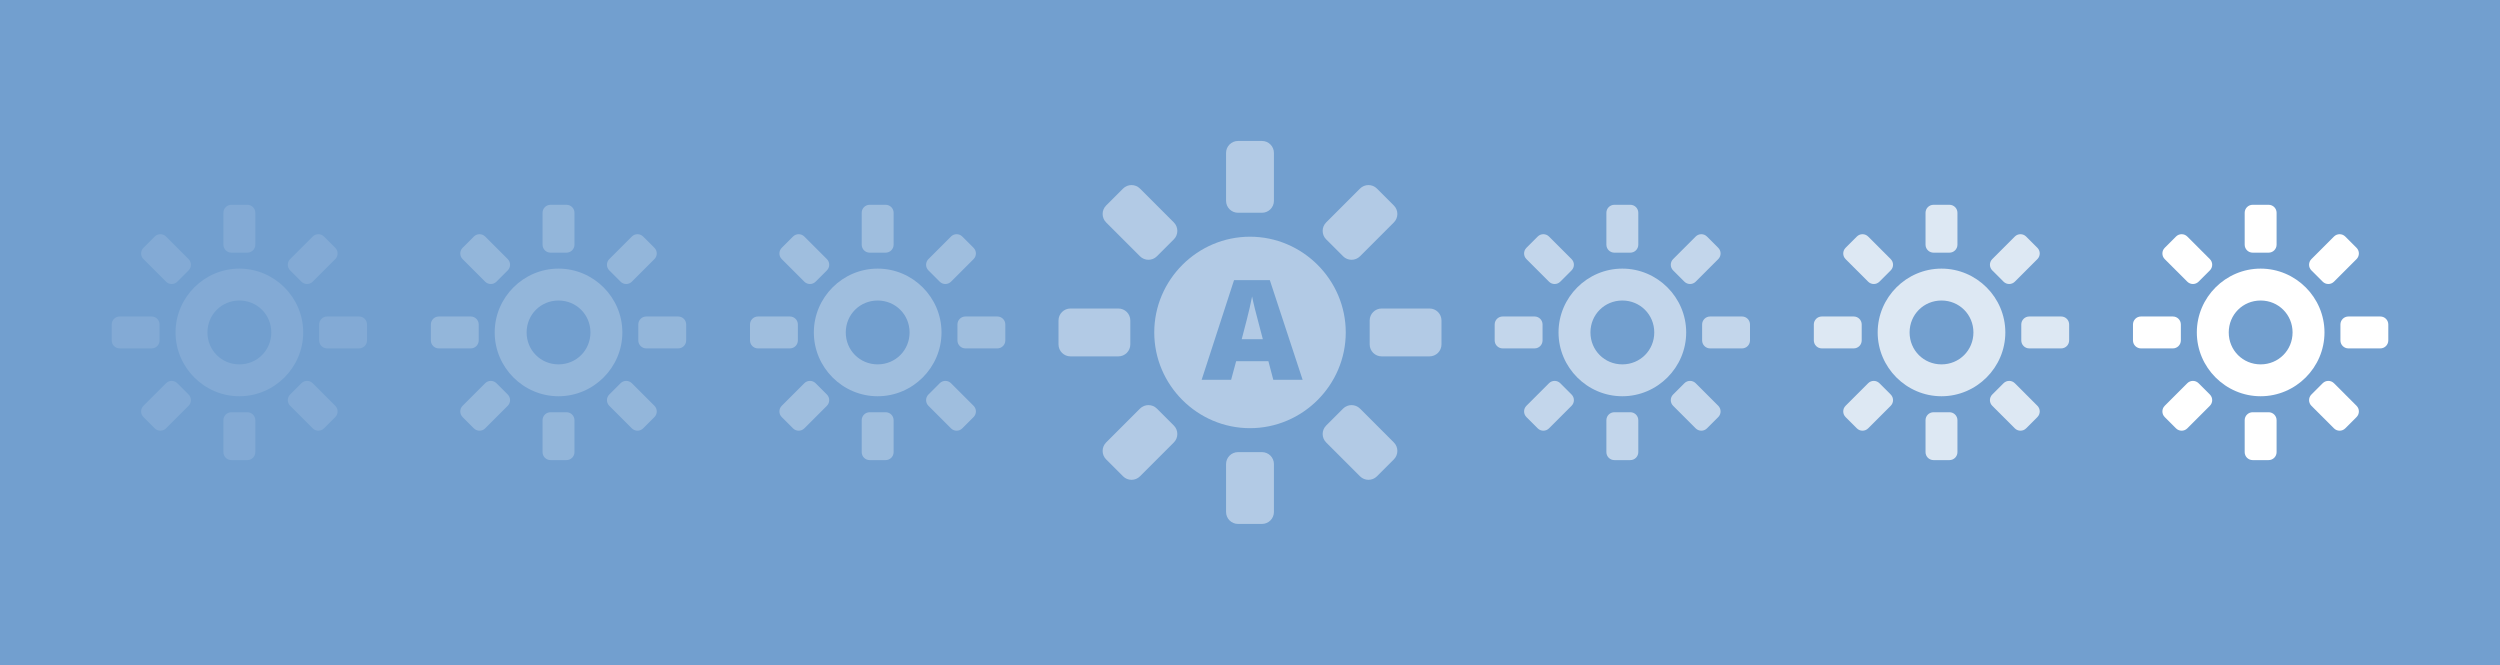
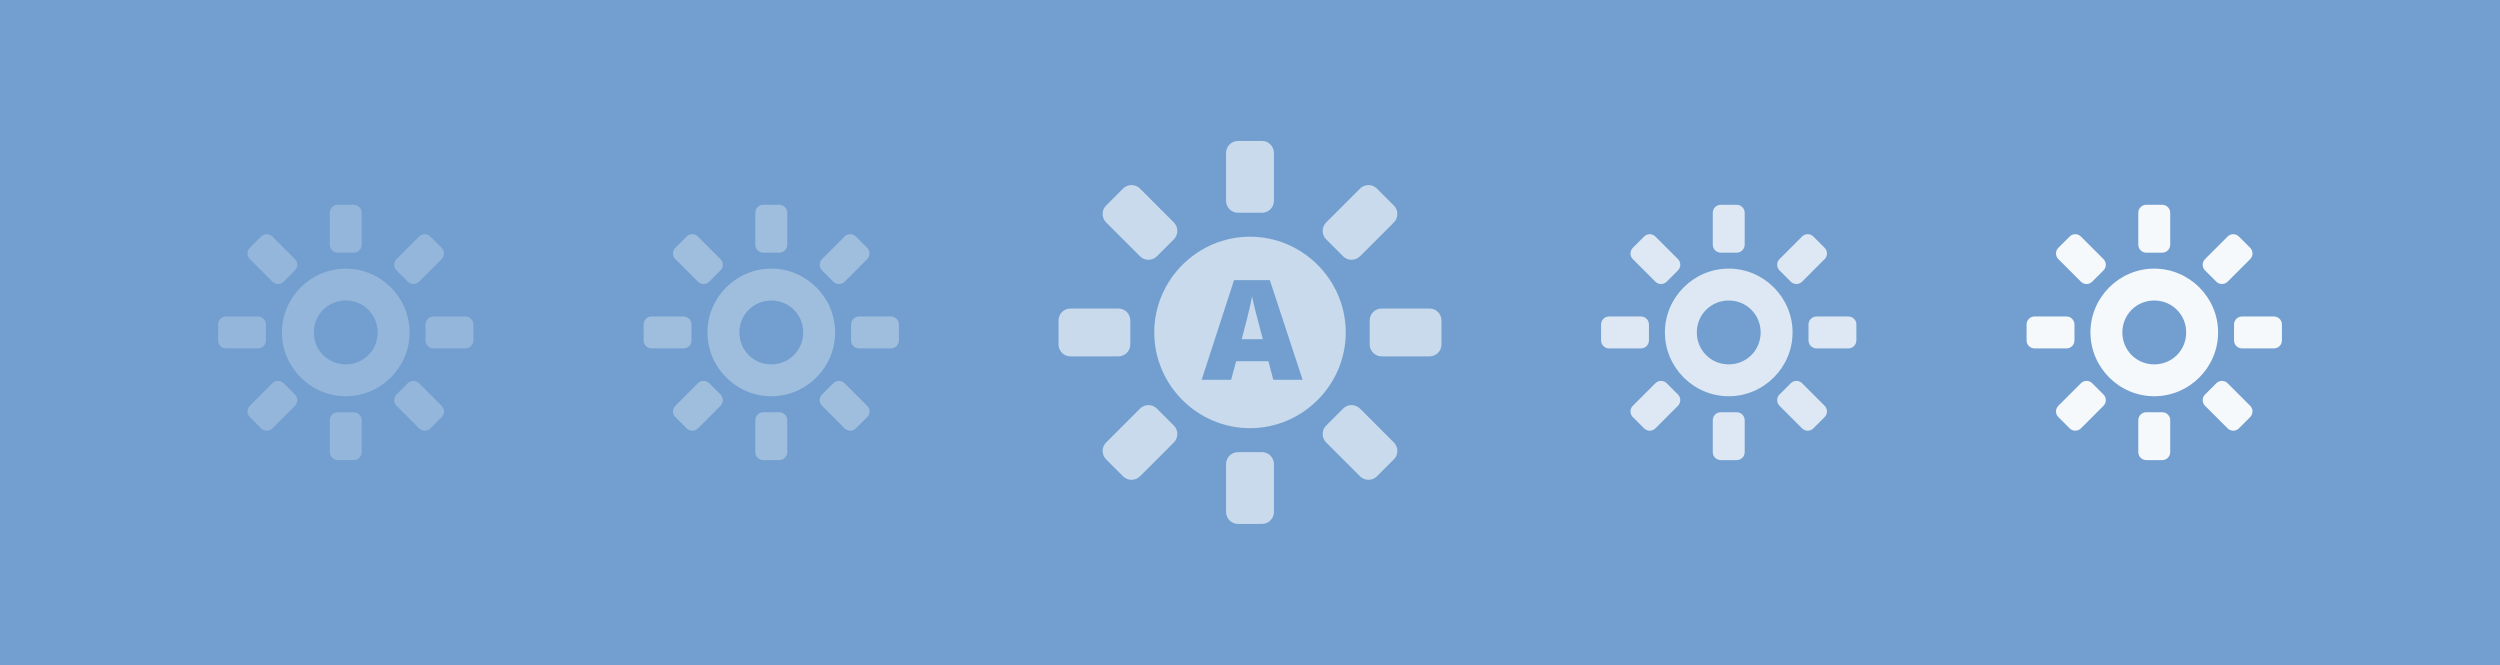
<svg xmlns="http://www.w3.org/2000/svg" xmlns:xlink="http://www.w3.org/1999/xlink" id="svg34370" version="1.1" width="940" height="250" viewBox="0 0 940 250">
  <defs id="defs34374">
    <linearGradient id="linearGradient5716">
      <stop style="stop-color:#000000;stop-opacity:1;" offset="0" id="stop5718" />
      <stop style="stop-color:#484848;stop-opacity:1;" offset="1" id="stop5720" />
    </linearGradient>
    <linearGradient id="linearGradient8231-1-4-4-1">
      <stop id="stop8233-28-5-27-1" offset="0" style="stop-color:#ffffff;stop-opacity:0" />
      <stop style="stop-color:#ffffff;stop-opacity:0.154" offset="0.319" id="stop8235-7-3-94-3" />
      <stop id="stop8237-7-8-20-2" offset="0.543" style="stop-color:#ffffff;stop-opacity:0.337" />
      <stop id="stop8239-2-9-1-9" offset="1" style="stop-color:#ffffff;stop-opacity:1" />
    </linearGradient>
    <linearGradient id="linearGradient5767-6">
      <stop id="stop5769-0" offset="0" style="stop-color:#bebebe;stop-opacity:0" />
      <stop style="stop-color:#ffffff;stop-opacity:0" offset="0.319" id="stop5771-1" />
      <stop id="stop5773-7" offset="0.751" style="stop-color:#ffffff;stop-opacity:0.429" />
      <stop id="stop5775-8" offset="1" style="stop-color:#ffffff;stop-opacity:1" />
    </linearGradient>
    <linearGradient id="linearGradient5724-8">
      <stop id="stop5726-2" offset="0" style="stop-color:#000000;stop-opacity:1;" />
      <stop style="stop-color:#000000;stop-opacity:1;" offset="0.333" id="stop5728-0" />
      <stop id="stop5730-6" offset="1" style="stop-color:#313131;stop-opacity:1;" />
    </linearGradient>
    <filter style="color-interpolation-filters:sRGB" id="filter40039" width="1" x="-0.1" height="1">
      <feGaussianBlur stdDeviation="12.6 0.01" result="blur" id="feGaussianBlur40041" />
    </filter>
    <filter style="color-interpolation-filters:sRGB" id="filter40046">
      <feGaussianBlur stdDeviation="7.5 0.01" result="blur" id="feGaussianBlur40048" />
    </filter>
    <filter style="color-interpolation-filters:sRGB" id="filter45430">
      <feGaussianBlur stdDeviation="8.21 0.01" result="blur" id="feGaussianBlur45432" />
    </filter>
    <filter style="color-interpolation-filters:sRGB" id="filter45479">
      <feGaussianBlur stdDeviation="15.09 0.01" result="blur" id="feGaussianBlur45481" />
    </filter>
    <filter style="color-interpolation-filters:sRGB" id="filter45508">
      <feGaussianBlur stdDeviation="33.6 0.01" result="blur" id="feGaussianBlur45510" />
    </filter>
    <filter style="color-interpolation-filters:sRGB" id="filter45517">
      <feGaussianBlur stdDeviation="3.71 0.01" result="blur" id="feGaussianBlur45519" />
    </filter>
    <filter style="color-interpolation-filters:sRGB" id="filter45526">
      <feGaussianBlur stdDeviation="5.83 0.01" result="blur" id="feGaussianBlur45528" />
    </filter>
    <filter style="color-interpolation-filters:sRGB" id="filter45539">
      <feGaussianBlur stdDeviation="5.83 0.01" result="blur" id="feGaussianBlur45541" />
    </filter>
    <radialGradient xlink:href="#linearGradient8231-1-4-4-1" id="radialGradient35326" gradientUnits="userSpaceOnUse" gradientTransform="matrix(2.229454,-1.286539,1.208744,2.09399,-228.903,-208.0873)" cx="-0.068" cy="188.519" fx="-0.068" fy="188.519" r="27.33" />
    <radialGradient xlink:href="#linearGradient5767-6" id="radialGradient35230" gradientUnits="userSpaceOnUse" gradientTransform="matrix(1.125201,-0.6047055,0.5681383,1.056858,-107.6713,-11.94811)" cx="0.054" cy="189.152" fx="0.054" fy="189.152" r="27.33" />
    <radialGradient xlink:href="#linearGradient8231-1-4-4-1" id="radialGradient47637" gradientUnits="userSpaceOnUse" gradientTransform="matrix(2.229454,-1.286539,1.208744,2.09399,-228.903,-208.0873)" cx="-0.068" cy="188.519" fx="-0.068" fy="188.519" r="27.33" />
    <radialGradient xlink:href="#linearGradient5767-6" id="radialGradient47649" gradientUnits="userSpaceOnUse" gradientTransform="matrix(1.125201,-0.6047055,0.5681383,1.056858,-107.6713,-11.94811)" cx="0.054" cy="189.152" fx="0.054" fy="189.152" r="27.33" />
    <radialGradient xlink:href="#linearGradient8231-1-4-4-1" id="radialGradient47661" gradientUnits="userSpaceOnUse" gradientTransform="matrix(2.229454,-1.286539,1.208744,2.09399,-228.903,-208.0873)" cx="-0.068" cy="188.519" fx="-0.068" fy="188.519" r="27.33" />
    <radialGradient xlink:href="#linearGradient5767-6" id="radialGradient47673" gradientUnits="userSpaceOnUse" gradientTransform="matrix(1.125201,-0.6047055,0.5681383,1.056858,-107.6713,-11.94811)" cx="0.054" cy="189.152" fx="0.054" fy="189.152" r="27.33" />
    <radialGradient xlink:href="#linearGradient8231-1-4-4-1" id="radialGradient47685" gradientUnits="userSpaceOnUse" gradientTransform="matrix(2.229454,-1.286539,1.208744,2.09399,-228.903,-208.0873)" cx="-0.068" cy="188.519" fx="-0.068" fy="188.519" r="27.33" />
    <radialGradient xlink:href="#linearGradient5767-6" id="radialGradient47697" gradientUnits="userSpaceOnUse" gradientTransform="matrix(1.125201,-0.6047055,0.5681383,1.056858,-107.6713,-11.94811)" cx="0.054" cy="189.152" fx="0.054" fy="189.152" r="27.33" />
    <radialGradient xlink:href="#linearGradient8231-1-4-4-1" id="radialGradient47709" gradientUnits="userSpaceOnUse" gradientTransform="matrix(2.229454,-1.286539,1.208744,2.09399,-228.903,-208.0873)" cx="-0.068" cy="188.519" fx="-0.068" fy="188.519" r="27.33" />
    <radialGradient xlink:href="#linearGradient5767-6" id="radialGradient47721" gradientUnits="userSpaceOnUse" gradientTransform="matrix(1.125201,-0.6047055,0.5681383,1.056858,-107.6713,-11.94811)" cx="0.054" cy="189.152" fx="0.054" fy="189.152" r="27.33" />
    <radialGradient xlink:href="#linearGradient8231-1-4-4-1" id="radialGradient47733" gradientUnits="userSpaceOnUse" gradientTransform="matrix(2.229454,-1.286539,1.208744,2.09399,-228.903,-208.0873)" cx="-0.068" cy="188.519" fx="-0.068" fy="188.519" r="27.33" />
    <radialGradient xlink:href="#linearGradient5767-6" id="radialGradient47745" gradientUnits="userSpaceOnUse" gradientTransform="matrix(1.125201,-0.6047055,0.5681383,1.056858,-107.6713,-11.94811)" cx="0.054" cy="189.152" fx="0.054" fy="189.152" r="27.33" />
    <radialGradient xlink:href="#linearGradient8231-1-4-4-1" id="radialGradient47757" gradientUnits="userSpaceOnUse" gradientTransform="matrix(2.229454,-1.286539,1.208744,2.09399,-228.903,-208.0873)" cx="-0.068" cy="188.519" fx="-0.068" fy="188.519" r="27.33" />
    <radialGradient xlink:href="#linearGradient5767-6" id="radialGradient47769" gradientUnits="userSpaceOnUse" gradientTransform="matrix(1.125201,-0.6047055,0.5681383,1.056858,-107.6713,-11.94811)" cx="0.054" cy="189.152" fx="0.054" fy="189.152" r="27.33" />
    <radialGradient xlink:href="#linearGradient8231-1-4-4-1" id="radialGradient47781" gradientUnits="userSpaceOnUse" gradientTransform="matrix(2.229454,-1.286539,1.208744,2.09399,-228.903,-208.0873)" cx="-0.068" cy="188.519" fx="-0.068" fy="188.519" r="27.33" />
    <radialGradient xlink:href="#linearGradient5767-6" id="radialGradient47793" gradientUnits="userSpaceOnUse" gradientTransform="matrix(1.125201,-0.6047055,0.5681383,1.056858,-107.6713,-11.94811)" cx="0.054" cy="189.152" fx="0.054" fy="189.152" r="27.33" />
    <radialGradient xlink:href="#linearGradient5724-8" id="radialGradient32688" gradientUnits="userSpaceOnUse" gradientTransform="matrix(1.028844,0,0,1.028844,-8.795699,-0.2316755)" cx="304.94" cy="22.665" fx="304.94" fy="22.665" r="10.046" />
    <radialGradient xlink:href="#linearGradient5724-8" id="radialGradient47816" gradientUnits="userSpaceOnUse" gradientTransform="matrix(1.028844,0,0,1.028844,-8.795699,-0.2316755)" cx="304.94" cy="22.665" fx="304.94" fy="22.665" r="10.046" />
    <radialGradient xlink:href="#linearGradient5724-8" id="radialGradient47830" gradientUnits="userSpaceOnUse" gradientTransform="matrix(1.028844,0,0,1.028844,-8.795699,-0.2316755)" cx="304.94" cy="22.665" fx="304.94" fy="22.665" r="10.046" />
    <radialGradient xlink:href="#linearGradient5724-8" id="radialGradient47844" gradientUnits="userSpaceOnUse" gradientTransform="matrix(1.028844,0,0,1.028844,-8.795699,-0.2316755)" cx="304.94" cy="22.665" fx="304.94" fy="22.665" r="10.046" />
    <radialGradient xlink:href="#linearGradient5724-8" id="radialGradient47858" gradientUnits="userSpaceOnUse" gradientTransform="matrix(1.028844,0,0,1.028844,-8.795699,-0.2316755)" cx="304.94" cy="22.665" fx="304.94" fy="22.665" r="10.046" />
    <radialGradient xlink:href="#linearGradient5724-8" id="radialGradient47872" gradientUnits="userSpaceOnUse" gradientTransform="matrix(1.028844,0,0,1.028844,-8.795699,-0.2316755)" cx="304.94" cy="22.665" fx="304.94" fy="22.665" r="10.046" />
    <radialGradient xlink:href="#linearGradient5724-8" id="radialGradient47886" gradientUnits="userSpaceOnUse" gradientTransform="matrix(1.028844,0,0,1.028844,-8.795699,-0.2316755)" cx="304.94" cy="22.665" fx="304.94" fy="22.665" r="10.046" />
    <radialGradient xlink:href="#linearGradient5724-8" id="radialGradient47900" gradientUnits="userSpaceOnUse" gradientTransform="matrix(1.028844,0,0,1.028844,-8.795699,-0.2316755)" cx="304.94" cy="22.665" fx="304.94" fy="22.665" r="10.046" />
    <radialGradient xlink:href="#linearGradient8231-1-4-4-1" id="radialGradient47910" gradientUnits="userSpaceOnUse" gradientTransform="matrix(2.229454,-1.286539,1.208744,2.09399,-228.903,-208.0873)" cx="-0.068" cy="188.519" fx="-0.068" fy="188.519" r="27.33" />
    <radialGradient xlink:href="#linearGradient5767-6" id="radialGradient47922" gradientUnits="userSpaceOnUse" gradientTransform="matrix(1.125201,-0.6047055,0.5681383,1.056858,-107.6713,-11.94811)" cx="0.054" cy="189.152" fx="0.054" fy="189.152" r="27.33" />
    <radialGradient xlink:href="#linearGradient8231-1-4-4-1" id="radialGradient47934" gradientUnits="userSpaceOnUse" gradientTransform="matrix(2.229454,-1.286539,1.208744,2.09399,-228.903,-208.0873)" cx="-0.068" cy="188.519" fx="-0.068" fy="188.519" r="27.33" />
    <radialGradient xlink:href="#linearGradient5767-6" id="radialGradient47946" gradientUnits="userSpaceOnUse" gradientTransform="matrix(1.125201,-0.6047055,0.5681383,1.056858,-107.6713,-11.94811)" cx="0.054" cy="189.152" fx="0.054" fy="189.152" r="27.33" />
    <radialGradient xlink:href="#linearGradient8231-1-4-4-1" id="radialGradient47958" gradientUnits="userSpaceOnUse" gradientTransform="matrix(2.229454,-1.286539,1.208744,2.09399,-228.903,-208.0873)" cx="-0.068" cy="188.519" fx="-0.068" fy="188.519" r="27.33" />
    <radialGradient xlink:href="#linearGradient5767-6" id="radialGradient47970" gradientUnits="userSpaceOnUse" gradientTransform="matrix(1.125201,-0.6047055,0.5681383,1.056858,-107.6713,-11.94811)" cx="0.054" cy="189.152" fx="0.054" fy="189.152" r="27.33" />
    <radialGradient xlink:href="#linearGradient8231-1-4-4-1" id="radialGradient47982" gradientUnits="userSpaceOnUse" gradientTransform="matrix(2.229454,-1.286539,1.208744,2.09399,-228.903,-208.0873)" cx="-0.068" cy="188.519" fx="-0.068" fy="188.519" r="27.33" />
    <radialGradient xlink:href="#linearGradient5767-6" id="radialGradient47994" gradientUnits="userSpaceOnUse" gradientTransform="matrix(1.125201,-0.6047055,0.5681383,1.056858,-107.6713,-11.94811)" cx="0.054" cy="189.152" fx="0.054" fy="189.152" r="27.33" />
    <radialGradient xlink:href="#linearGradient8231-1-4-4-1" id="radialGradient48006" gradientUnits="userSpaceOnUse" gradientTransform="matrix(2.229454,-1.286539,1.208744,2.09399,-228.903,-208.0873)" cx="-0.068" cy="188.519" fx="-0.068" fy="188.519" r="27.33" />
    <radialGradient xlink:href="#linearGradient5767-6" id="radialGradient48018" gradientUnits="userSpaceOnUse" gradientTransform="matrix(1.125201,-0.6047055,0.5681383,1.056858,-107.6713,-11.94811)" cx="0.054" cy="189.152" fx="0.054" fy="189.152" r="27.33" />
    <radialGradient xlink:href="#linearGradient8231-1-4-4-1" id="radialGradient48030" gradientUnits="userSpaceOnUse" gradientTransform="matrix(2.229454,-1.286539,1.208744,2.09399,-228.903,-208.0873)" cx="-0.068" cy="188.519" fx="-0.068" fy="188.519" r="27.33" />
    <radialGradient xlink:href="#linearGradient5767-6" id="radialGradient48042" gradientUnits="userSpaceOnUse" gradientTransform="matrix(1.125201,-0.6047055,0.5681383,1.056858,-107.6713,-11.94811)" cx="0.054" cy="189.152" fx="0.054" fy="189.152" r="27.33" />
    <radialGradient xlink:href="#linearGradient8231-1-4-4-1" id="radialGradient48054" gradientUnits="userSpaceOnUse" gradientTransform="matrix(2.229454,-1.286539,1.208744,2.09399,-228.903,-208.0873)" cx="-0.068" cy="188.519" fx="-0.068" fy="188.519" r="27.33" />
    <radialGradient xlink:href="#linearGradient5767-6" id="radialGradient48066" gradientUnits="userSpaceOnUse" gradientTransform="matrix(1.125201,-0.6047055,0.5681383,1.056858,-107.6713,-11.94811)" cx="0.054" cy="189.152" fx="0.054" fy="189.152" r="27.33" />
    <radialGradient xlink:href="#linearGradient5724-8" id="radialGradient48082" gradientUnits="userSpaceOnUse" gradientTransform="matrix(1.028844,0,0,1.028844,-8.795699,-0.2316755)" cx="304.94" cy="22.665" fx="304.94" fy="22.665" r="10.046" />
    <radialGradient xlink:href="#linearGradient5724-8" id="radialGradient48096" gradientUnits="userSpaceOnUse" gradientTransform="matrix(1.028844,0,0,1.028844,-8.795699,-0.2316755)" cx="304.94" cy="22.665" fx="304.94" fy="22.665" r="10.046" />
    <radialGradient xlink:href="#linearGradient5724-8" id="radialGradient48110" gradientUnits="userSpaceOnUse" gradientTransform="matrix(1.028844,0,0,1.028844,-8.795699,-0.2316755)" cx="304.94" cy="22.665" fx="304.94" fy="22.665" r="10.046" />
    <radialGradient xlink:href="#linearGradient5724-8" id="radialGradient48124" gradientUnits="userSpaceOnUse" gradientTransform="matrix(1.028844,0,0,1.028844,-8.795699,-0.2316755)" cx="304.94" cy="22.665" fx="304.94" fy="22.665" r="10.046" />
    <radialGradient xlink:href="#linearGradient5724-8" id="radialGradient48138" gradientUnits="userSpaceOnUse" gradientTransform="matrix(1.028844,0,0,1.028844,-8.795699,-0.2316755)" cx="304.94" cy="22.665" fx="304.94" fy="22.665" r="10.046" />
    <radialGradient xlink:href="#linearGradient5724-8" id="radialGradient48152" gradientUnits="userSpaceOnUse" gradientTransform="matrix(1.028844,0,0,1.028844,-8.795699,-0.2316755)" cx="304.94" cy="22.665" fx="304.94" fy="22.665" r="10.046" />
    <radialGradient xlink:href="#linearGradient5724-8" id="radialGradient48166" gradientUnits="userSpaceOnUse" gradientTransform="matrix(1.028844,0,0,1.028844,-8.795699,-0.2316755)" cx="304.94" cy="22.665" fx="304.94" fy="22.665" r="10.046" />
    <radialGradient xlink:href="#linearGradient8231-1-4-4-1" id="radialGradient48176" gradientUnits="userSpaceOnUse" gradientTransform="matrix(2.229454,-1.286539,1.208744,2.09399,-228.903,-208.0873)" cx="-0.068" cy="188.519" fx="-0.068" fy="188.519" r="27.33" />
    <radialGradient xlink:href="#linearGradient5767-6" id="radialGradient48188" gradientUnits="userSpaceOnUse" gradientTransform="matrix(1.125201,-0.6047055,0.5681383,1.056858,-107.6713,-11.94811)" cx="0.054" cy="189.152" fx="0.054" fy="189.152" r="27.33" />
    <radialGradient xlink:href="#linearGradient5724-8" id="radialGradient48204" gradientUnits="userSpaceOnUse" gradientTransform="matrix(1.028844,0,0,1.028844,-8.795699,-0.2316755)" cx="304.94" cy="22.665" fx="304.94" fy="22.665" r="10.046" />
    <linearGradient id="linearGradient34397">
      <stop style="stop-color:#dddedd;stop-opacity:1" offset="0" id="stop34399" />
      <stop style="stop-color:#d1d3d1;stop-opacity:1;" offset="1" id="stop34401" />
    </linearGradient>
    <linearGradient id="linearGradient62678-5-3">
      <stop id="stop62680-8-0" offset="0" style="stop-color:#e0e0e0;stop-opacity:1" />
      <stop id="stop62682-0-4" offset="1" style="stop-color:#acafac;stop-opacity:1" />
    </linearGradient>
  </defs>
  <rect style="color:#000000;clip-rule:nonzero;display:inline;overflow:visible;visibility:visible;opacity:1;isolation:auto;mix-blend-mode:normal;color-interpolation:sRGB;color-interpolation-filters:linearRGB;fill:#729fcf;fill-opacity:1;fill-rule:nonzero;stroke:none;stroke-width:10;stroke-linecap:round;stroke-linejoin:miter;stroke-miterlimit:4;stroke-dasharray:none;stroke-dashoffset:0;stroke-opacity:1;marker:none;paint-order:normal;color-rendering:auto;image-rendering:auto;shape-rendering:auto;text-rendering:auto;enable-background:accumulate" id="rect59605" width="964" height="280" x="-8" y="-13" ry="1" />
  <g id="g5384" transform="matrix(8.75001,0,0,8.749999,56.24812,-7187.249)">
    <g id="g5386">
      <g transform="translate(-116.3798,67.0969)" id="g5388">
        <g transform="matrix(0.02603569,0,0,0.02603569,345.9666,902.0762)" id="g5392" style="fill:#bebebe;fill-opacity:1">
          <g id="g5394" style="fill:#bebebe;fill-opacity:1" />
          <g id="g5396" style="fill:#bebebe;fill-opacity:1" />
        </g>
        <g transform="matrix(0,1,1,0,-360.62,639.9031)" id="g5398" />
      </g>
    </g>
  </g>
  <g style="display:inline" id="g4180-0" transform="matrix(6,0,0,6,-64,-1585)">
    <rect width="16" height="16" x="81" y="277" id="rect18110-7-5-4" style="color:#bebebe;display:inline;overflow:visible;visibility:visible;fill:none;stroke:none;stroke-width:1.781;marker:none;enable-background:new" />
    <g style="display:inline" id="g33239" transform="matrix(0.7071068,-0.7071068,0.7071068,0.7071068,-175.4579,146.4071)" />
    <g transform="matrix(0,-1,1,0,-196,374)" id="g33245" style="display:inline" />
    <g style="display:inline" id="g33251" transform="matrix(-0.7071068,-0.7071068,0.7071068,-0.7071068,-49.59293,549.4579)" />
-     <g id="g11347" style="opacity:0.45" transform="matrix(1.499999,0,0,1.499999,-44.50001,-142.5)">
+     <g id="g11347" style="opacity:0.61" transform="matrix(1.499999,0,0,1.499999,-44.50001,-142.5)">
      <rect style="color:#bebebe;display:inline;overflow:visible;visibility:visible;fill:#ffffff;fill-opacity:1;fill-rule:nonzero;stroke:none;stroke-width:2;marker:none;enable-background:new" id="rect4906-43-6" width="3" height="2" x="81" y="284" rx="0.5" ry="0.5" />
      <rect style="color:#bebebe;display:inline;overflow:visible;visibility:visible;fill:#ffffff;fill-opacity:1;fill-rule:nonzero;stroke:none;stroke-width:2;marker:none;enable-background:new" id="rect4906-4-6-6" width="3" height="2" x="94" y="284" rx="0.5" ry="0.5" />
      <rect ry="0.5" rx="0.5" y="263.458" x="-146.593" height="2" width="3" id="rect8386" style="color:#bebebe;display:inline;overflow:visible;visibility:visible;fill:#ffffff;fill-opacity:1;fill-rule:nonzero;stroke:none;stroke-width:2;marker:none;enable-background:new" transform="matrix(0.7071068,-0.7071068,0.7071068,0.7071068,0,0)" />
      <rect ry="0.5" rx="0.5" y="263.458" x="-133.593" height="2" width="3" id="rect8388" style="color:#bebebe;display:inline;overflow:visible;visibility:visible;fill:#ffffff;fill-opacity:1;fill-rule:nonzero;stroke:none;stroke-width:2;marker:none;enable-background:new" transform="matrix(0.7071068,-0.7071068,0.7071068,0.7071068,0,0)" />
      <rect transform="matrix(0,-1,1,0,0,0)" style="color:#bebebe;display:inline;overflow:visible;visibility:visible;fill:#ffffff;fill-opacity:1;fill-rule:nonzero;stroke:none;stroke-width:2;marker:none;enable-background:new" id="rect8390" width="3" height="2" x="-293" y="88" rx="0.5" ry="0.5" />
      <rect transform="matrix(0,-1,1,0,0,0)" style="color:#bebebe;display:inline;overflow:visible;visibility:visible;fill:#ffffff;fill-opacity:1;fill-rule:nonzero;stroke:none;stroke-width:2;marker:none;enable-background:new" id="rect8392" width="3" height="2" x="-280" y="88" rx="0.5" ry="0.5" />
      <rect ry="0.5" rx="0.5" y="-139.593" x="-272.458" height="2" width="3" id="rect8394" style="color:#bebebe;display:inline;overflow:visible;visibility:visible;fill:#ffffff;fill-opacity:1;fill-rule:nonzero;stroke:none;stroke-width:2;marker:none;enable-background:new" transform="matrix(-0.7071068,-0.7071068,0.7071068,-0.7071068,0,0)" />
      <rect ry="0.5" rx="0.5" y="-139.593" x="-259.458" height="2" width="3" id="rect8396" style="color:#bebebe;display:inline;overflow:visible;visibility:visible;fill:#ffffff;fill-opacity:1;fill-rule:nonzero;stroke:none;stroke-width:2;marker:none;enable-background:new" transform="matrix(-0.7071068,-0.7071068,0.7071068,-0.7071068,0,0)" />
      <path style="color:#000000;font-style:normal;font-variant:normal;font-weight:normal;font-stretch:normal;font-size:medium;line-height:normal;font-family:sans-serif;text-indent:0;text-align:start;text-decoration:none;text-decoration-line:none;text-decoration-style:solid;text-decoration-color:#000000;letter-spacing:normal;word-spacing:normal;text-transform:none;direction:ltr;block-progression:tb;writing-mode:lr-tb;baseline-shift:baseline;text-anchor:start;white-space:normal;clip-rule:nonzero;display:inline;overflow:visible;visibility:visible;opacity:1;isolation:auto;mix-blend-mode:normal;color-interpolation:sRGB;color-interpolation-filters:linearRGB;solid-color:#000000;solid-opacity:1;fill:#ffffff;fill-opacity:1;fill-rule:nonzero;stroke:none;stroke-width:2.136;stroke-linecap:butt;stroke-linejoin:miter;stroke-miterlimit:4;stroke-dasharray:none;stroke-dashoffset:0;stroke-opacity:1;marker:none;color-rendering:auto;image-rendering:auto;shape-rendering:auto;text-rendering:auto;enable-background:accumulate" d="M 469.998,101.002 C 456.814,101.002 446,111.816 446,125 c 0,13.184 10.814,23.996 23.998,23.996 13.184,0 24.006,-10.812 24.006,-23.996 0,-13.184 -10.822,-23.998 -24.006,-23.998 z m -3.996,10.881 8.967,0 8.219,24.98 -7.35,0 -1.227,-4.662 -8.082,0 -1.26,4.662 -7.385,0 8.117,-24.98 z m 4.525,4.102 c -0.102,0.579 -0.305,1.53 -0.611,2.857 -0.295,1.327 -0.96,3.943 -1.992,7.846 l 5.293,0 -1.072,-4.084 c -0.25,-0.908 -0.555,-2.083 -0.918,-3.523 -0.352,-1.441 -0.586,-2.472 -0.699,-3.096 z" transform="matrix(0.1666667,0,0,0.1666667,10.66667,264.1667)" id="path32729" />
    </g>
-     <g id="g11358" transform="translate(-23.33333,0)" style="opacity:0.323">
+     <g id="g11358" transform="translate(-30,0)" style="opacity:0.323">
      <rect ry="0.5" rx="0.5" y="284" x="81" height="2" width="3" id="rect11360" style="color:#bebebe;display:inline;overflow:visible;visibility:visible;fill:#ffffff;fill-opacity:1;fill-rule:nonzero;stroke:none;stroke-width:2;marker:none;enable-background:new" />
      <rect ry="0.5" rx="0.5" y="284" x="94" height="2" width="3" id="rect11362" style="color:#bebebe;display:inline;overflow:visible;visibility:visible;fill:#ffffff;fill-opacity:1;fill-rule:nonzero;stroke:none;stroke-width:2;marker:none;enable-background:new" />
      <rect transform="matrix(0.7071068,-0.7071068,0.7071068,0.7071068,0,0)" style="color:#bebebe;display:inline;overflow:visible;visibility:visible;fill:#ffffff;fill-opacity:1;fill-rule:nonzero;stroke:none;stroke-width:2;marker:none;enable-background:new" id="rect11364" width="3" height="2" x="-146.593" y="263.458" rx="0.5" ry="0.5" />
      <rect transform="matrix(0.7071068,-0.7071068,0.7071068,0.7071068,0,0)" style="color:#bebebe;display:inline;overflow:visible;visibility:visible;fill:#ffffff;fill-opacity:1;fill-rule:nonzero;stroke:none;stroke-width:2;marker:none;enable-background:new" id="rect11366" width="3" height="2" x="-133.593" y="263.458" rx="0.5" ry="0.5" />
      <rect ry="0.5" rx="0.5" y="88" x="-293" height="2" width="3" id="rect11368" style="color:#bebebe;display:inline;overflow:visible;visibility:visible;fill:#ffffff;fill-opacity:1;fill-rule:nonzero;stroke:none;stroke-width:2;marker:none;enable-background:new" transform="matrix(0,-1,1,0,0,0)" />
      <rect ry="0.5" rx="0.5" y="88" x="-280" height="2" width="3" id="rect11370" style="color:#bebebe;display:inline;overflow:visible;visibility:visible;fill:#ffffff;fill-opacity:1;fill-rule:nonzero;stroke:none;stroke-width:2;marker:none;enable-background:new" transform="matrix(0,-1,1,0,0,0)" />
      <rect transform="matrix(-0.7071068,-0.7071068,0.7071068,-0.7071068,0,0)" style="color:#bebebe;display:inline;overflow:visible;visibility:visible;fill:#ffffff;fill-opacity:1;fill-rule:nonzero;stroke:none;stroke-width:2;marker:none;enable-background:new" id="rect11372" width="3" height="2" x="-272.458" y="-139.593" rx="0.5" ry="0.5" />
      <rect transform="matrix(-0.7071068,-0.7071068,0.7071068,-0.7071068,0,0)" style="color:#bebebe;display:inline;overflow:visible;visibility:visible;fill:#ffffff;fill-opacity:1;fill-rule:nonzero;stroke:none;stroke-width:2;marker:none;enable-background:new" id="rect11374" width="3" height="2" x="-259.458" y="-139.593" rx="0.5" ry="0.5" />
      <path style="color:#000000;font-style:normal;font-variant:normal;font-weight:normal;font-stretch:normal;font-size:medium;line-height:normal;font-family:sans-serif;text-indent:0;text-align:start;text-decoration:none;text-decoration-line:none;text-decoration-style:solid;text-decoration-color:#000000;letter-spacing:normal;word-spacing:normal;text-transform:none;direction:ltr;block-progression:tb;writing-mode:lr-tb;baseline-shift:baseline;text-anchor:start;white-space:normal;clip-rule:nonzero;display:inline;overflow:visible;visibility:visible;opacity:1;isolation:auto;mix-blend-mode:normal;color-interpolation:sRGB;color-interpolation-filters:linearRGB;solid-color:#000000;solid-opacity:1;fill:#ffffff;fill-opacity:1;fill-rule:nonzero;stroke:none;stroke-width:2.136;stroke-linecap:butt;stroke-linejoin:miter;stroke-miterlimit:4;stroke-dasharray:none;stroke-dashoffset:0;stroke-opacity:1;marker:none;color-rendering:auto;image-rendering:auto;shape-rendering:auto;text-rendering:auto;enable-background:accumulate" d="m 89,281 c -2.197,0 -3.999,1.802 -3.999,3.999 0,2.197 1.802,3.999 3.999,3.999 2.197,0 4.001,-1.802 4.001,-3.999 0,-2.197 -1.804,-3.999 -4.001,-3.999 z m 0,1.999 c 1.116,0 2.001,0.884 2.001,2.001 0,1.116 -0.884,2.001 -2.001,2.001 -1.116,0 -1.999,-0.884 -1.999,-2.001 0,-1.116 0.882,-2.001 1.999,-2.001 z" id="path11376" />
    </g>
-     <g transform="translate(-43.33333,0)" id="g11378" style="opacity:0.237">
+     <g transform="translate(-56.66666,0)" id="g11378" style="opacity:0.237">
      <rect style="color:#bebebe;display:inline;overflow:visible;visibility:visible;fill:#ffffff;fill-opacity:1;fill-rule:nonzero;stroke:none;stroke-width:2;marker:none;enable-background:new" id="rect11380" width="3" height="2" x="81" y="284" rx="0.5" ry="0.5" />
      <rect style="color:#bebebe;display:inline;overflow:visible;visibility:visible;fill:#ffffff;fill-opacity:1;fill-rule:nonzero;stroke:none;stroke-width:2;marker:none;enable-background:new" id="rect11382" width="3" height="2" x="94" y="284" rx="0.5" ry="0.5" />
      <rect ry="0.5" rx="0.5" y="263.458" x="-146.593" height="2" width="3" id="rect11384" style="color:#bebebe;display:inline;overflow:visible;visibility:visible;fill:#ffffff;fill-opacity:1;fill-rule:nonzero;stroke:none;stroke-width:2;marker:none;enable-background:new" transform="matrix(0.7071068,-0.7071068,0.7071068,0.7071068,0,0)" />
      <rect ry="0.5" rx="0.5" y="263.458" x="-133.593" height="2" width="3" id="rect11386" style="color:#bebebe;display:inline;overflow:visible;visibility:visible;fill:#ffffff;fill-opacity:1;fill-rule:nonzero;stroke:none;stroke-width:2;marker:none;enable-background:new" transform="matrix(0.7071068,-0.7071068,0.7071068,0.7071068,0,0)" />
      <rect transform="matrix(0,-1,1,0,0,0)" style="color:#bebebe;display:inline;overflow:visible;visibility:visible;fill:#ffffff;fill-opacity:1;fill-rule:nonzero;stroke:none;stroke-width:2;marker:none;enable-background:new" id="rect11388" width="3" height="2" x="-293" y="88" rx="0.5" ry="0.5" />
      <rect transform="matrix(0,-1,1,0,0,0)" style="color:#bebebe;display:inline;overflow:visible;visibility:visible;fill:#ffffff;fill-opacity:1;fill-rule:nonzero;stroke:none;stroke-width:2;marker:none;enable-background:new" id="rect11390" width="3" height="2" x="-280" y="88" rx="0.5" ry="0.5" />
      <rect ry="0.5" rx="0.5" y="-139.593" x="-272.458" height="2" width="3" id="rect11392" style="color:#bebebe;display:inline;overflow:visible;visibility:visible;fill:#ffffff;fill-opacity:1;fill-rule:nonzero;stroke:none;stroke-width:2;marker:none;enable-background:new" transform="matrix(-0.7071068,-0.7071068,0.7071068,-0.7071068,0,0)" />
      <rect ry="0.5" rx="0.5" y="-139.593" x="-259.458" height="2" width="3" id="rect11394" style="color:#bebebe;display:inline;overflow:visible;visibility:visible;fill:#ffffff;fill-opacity:1;fill-rule:nonzero;stroke:none;stroke-width:2;marker:none;enable-background:new" transform="matrix(-0.7071068,-0.7071068,0.7071068,-0.7071068,0,0)" />
      <path id="path11396" d="m 89,281 c -2.197,0 -3.999,1.802 -3.999,3.999 0,2.197 1.802,3.999 3.999,3.999 2.197,0 4.001,-1.802 4.001,-3.999 0,-2.197 -1.804,-3.999 -4.001,-3.999 z m 0,1.999 c 1.116,0 2.001,0.884 2.001,2.001 0,1.116 -0.884,2.001 -2.001,2.001 -1.116,0 -1.999,-0.884 -1.999,-2.001 0,-1.116 0.882,-2.001 1.999,-2.001 z" style="color:#000000;font-style:normal;font-variant:normal;font-weight:normal;font-stretch:normal;font-size:medium;line-height:normal;font-family:sans-serif;text-indent:0;text-align:start;text-decoration:none;text-decoration-line:none;text-decoration-style:solid;text-decoration-color:#000000;letter-spacing:normal;word-spacing:normal;text-transform:none;direction:ltr;block-progression:tb;writing-mode:lr-tb;baseline-shift:baseline;text-anchor:start;white-space:normal;clip-rule:nonzero;display:inline;overflow:visible;visibility:visible;opacity:1;isolation:auto;mix-blend-mode:normal;color-interpolation:sRGB;color-interpolation-filters:linearRGB;solid-color:#000000;solid-opacity:1;fill:#ffffff;fill-opacity:1;fill-rule:nonzero;stroke:none;stroke-width:2.136;stroke-linecap:butt;stroke-linejoin:miter;stroke-miterlimit:4;stroke-dasharray:none;stroke-dashoffset:0;stroke-opacity:1;marker:none;color-rendering:auto;image-rendering:auto;shape-rendering:auto;text-rendering:auto;enable-background:accumulate" />
    </g>
-     <g id="g11398" transform="translate(-63.33333,0)" style="opacity:0.119">
-       <rect ry="0.5" rx="0.5" y="284" x="81" height="2" width="3" id="rect11400" style="color:#bebebe;display:inline;overflow:visible;visibility:visible;fill:#ffffff;fill-opacity:1;fill-rule:nonzero;stroke:none;stroke-width:2;marker:none;enable-background:new" />
-       <rect ry="0.5" rx="0.5" y="284" x="94" height="2" width="3" id="rect11402" style="color:#bebebe;display:inline;overflow:visible;visibility:visible;fill:#ffffff;fill-opacity:1;fill-rule:nonzero;stroke:none;stroke-width:2;marker:none;enable-background:new" />
-       <rect transform="matrix(0.7071068,-0.7071068,0.7071068,0.7071068,0,0)" style="color:#bebebe;display:inline;overflow:visible;visibility:visible;fill:#ffffff;fill-opacity:1;fill-rule:nonzero;stroke:none;stroke-width:2;marker:none;enable-background:new" id="rect11404" width="3" height="2" x="-146.593" y="263.458" rx="0.5" ry="0.5" />
-       <rect transform="matrix(0.7071068,-0.7071068,0.7071068,0.7071068,0,0)" style="color:#bebebe;display:inline;overflow:visible;visibility:visible;fill:#ffffff;fill-opacity:1;fill-rule:nonzero;stroke:none;stroke-width:2;marker:none;enable-background:new" id="rect11406" width="3" height="2" x="-133.593" y="263.458" rx="0.5" ry="0.5" />
-       <rect ry="0.5" rx="0.5" y="88" x="-293" height="2" width="3" id="rect11408" style="color:#bebebe;display:inline;overflow:visible;visibility:visible;fill:#ffffff;fill-opacity:1;fill-rule:nonzero;stroke:none;stroke-width:2;marker:none;enable-background:new" transform="matrix(0,-1,1,0,0,0)" />
-       <rect ry="0.5" rx="0.5" y="88" x="-280" height="2" width="3" id="rect11410" style="color:#bebebe;display:inline;overflow:visible;visibility:visible;fill:#ffffff;fill-opacity:1;fill-rule:nonzero;stroke:none;stroke-width:2;marker:none;enable-background:new" transform="matrix(0,-1,1,0,0,0)" />
-       <rect transform="matrix(-0.7071068,-0.7071068,0.7071068,-0.7071068,0,0)" style="color:#bebebe;display:inline;overflow:visible;visibility:visible;fill:#ffffff;fill-opacity:1;fill-rule:nonzero;stroke:none;stroke-width:2;marker:none;enable-background:new" id="rect11412" width="3" height="2" x="-272.458" y="-139.593" rx="0.5" ry="0.5" />
-       <rect transform="matrix(-0.7071068,-0.7071068,0.7071068,-0.7071068,0,0)" style="color:#bebebe;display:inline;overflow:visible;visibility:visible;fill:#ffffff;fill-opacity:1;fill-rule:nonzero;stroke:none;stroke-width:2;marker:none;enable-background:new" id="rect11414" width="3" height="2" x="-259.458" y="-139.593" rx="0.5" ry="0.5" />
-       <path style="color:#000000;font-style:normal;font-variant:normal;font-weight:normal;font-stretch:normal;font-size:medium;line-height:normal;font-family:sans-serif;text-indent:0;text-align:start;text-decoration:none;text-decoration-line:none;text-decoration-style:solid;text-decoration-color:#000000;letter-spacing:normal;word-spacing:normal;text-transform:none;direction:ltr;block-progression:tb;writing-mode:lr-tb;baseline-shift:baseline;text-anchor:start;white-space:normal;clip-rule:nonzero;display:inline;overflow:visible;visibility:visible;opacity:1;isolation:auto;mix-blend-mode:normal;color-interpolation:sRGB;color-interpolation-filters:linearRGB;solid-color:#000000;solid-opacity:1;fill:#ffffff;fill-opacity:1;fill-rule:nonzero;stroke:none;stroke-width:2.136;stroke-linecap:butt;stroke-linejoin:miter;stroke-miterlimit:4;stroke-dasharray:none;stroke-dashoffset:0;stroke-opacity:1;marker:none;color-rendering:auto;image-rendering:auto;shape-rendering:auto;text-rendering:auto;enable-background:accumulate" d="m 89,281 c -2.197,0 -3.999,1.802 -3.999,3.999 0,2.197 1.802,3.999 3.999,3.999 2.197,0 4.001,-1.802 4.001,-3.999 0,-2.197 -1.804,-3.999 -4.001,-3.999 z m 0,1.999 c 1.116,0 2.001,0.884 2.001,2.001 0,1.116 -0.884,2.001 -2.001,2.001 -1.116,0 -1.999,-0.884 -1.999,-2.001 0,-1.116 0.882,-2.001 1.999,-2.001 z" id="path11416" />
-     </g>
-     <g id="g11418" transform="translate(63.33333,0)">
-       <rect style="color:#bebebe;display:inline;overflow:visible;visibility:visible;fill:#ffffff;fill-opacity:1;fill-rule:nonzero;stroke:none;stroke-width:2;marker:none;enable-background:new" id="rect11420" width="3" height="2" x="81" y="284" rx="0.5" ry="0.5" />
-       <rect style="color:#bebebe;display:inline;overflow:visible;visibility:visible;fill:#ffffff;fill-opacity:1;fill-rule:nonzero;stroke:none;stroke-width:2;marker:none;enable-background:new" id="rect11422" width="3" height="2" x="94" y="284" rx="0.5" ry="0.5" />
-       <rect ry="0.5" rx="0.5" y="263.458" x="-146.593" height="2" width="3" id="rect11424" style="color:#bebebe;display:inline;overflow:visible;visibility:visible;fill:#ffffff;fill-opacity:1;fill-rule:nonzero;stroke:none;stroke-width:2;marker:none;enable-background:new" transform="matrix(0.7071068,-0.7071068,0.7071068,0.7071068,0,0)" />
-       <rect ry="0.5" rx="0.5" y="263.458" x="-133.593" height="2" width="3" id="rect11426" style="color:#bebebe;display:inline;overflow:visible;visibility:visible;fill:#ffffff;fill-opacity:1;fill-rule:nonzero;stroke:none;stroke-width:2;marker:none;enable-background:new" transform="matrix(0.7071068,-0.7071068,0.7071068,0.7071068,0,0)" />
-       <rect transform="matrix(0,-1,1,0,0,0)" style="color:#bebebe;display:inline;overflow:visible;visibility:visible;fill:#ffffff;fill-opacity:1;fill-rule:nonzero;stroke:none;stroke-width:2;marker:none;enable-background:new" id="rect11428" width="3" height="2" x="-293" y="88" rx="0.5" ry="0.5" />
-       <rect transform="matrix(0,-1,1,0,0,0)" style="color:#bebebe;display:inline;overflow:visible;visibility:visible;fill:#ffffff;fill-opacity:1;fill-rule:nonzero;stroke:none;stroke-width:2;marker:none;enable-background:new" id="rect11430" width="3" height="2" x="-280" y="88" rx="0.5" ry="0.5" />
-       <rect ry="0.5" rx="0.5" y="-139.593" x="-272.458" height="2" width="3" id="rect11432" style="color:#bebebe;display:inline;overflow:visible;visibility:visible;fill:#ffffff;fill-opacity:1;fill-rule:nonzero;stroke:none;stroke-width:2;marker:none;enable-background:new" transform="matrix(-0.7071068,-0.7071068,0.7071068,-0.7071068,0,0)" />
-       <rect ry="0.5" rx="0.5" y="-139.593" x="-259.458" height="2" width="3" id="rect11434" style="color:#bebebe;display:inline;overflow:visible;visibility:visible;fill:#ffffff;fill-opacity:1;fill-rule:nonzero;stroke:none;stroke-width:2;marker:none;enable-background:new" transform="matrix(-0.7071068,-0.7071068,0.7071068,-0.7071068,0,0)" />
-       <path id="path11436" d="m 89,281 c -2.197,0 -3.999,1.802 -3.999,3.999 0,2.197 1.802,3.999 3.999,3.999 2.197,0 4.001,-1.802 4.001,-3.999 0,-2.197 -1.804,-3.999 -4.001,-3.999 z m 0,1.999 c 1.116,0 2.001,0.884 2.001,2.001 0,1.116 -0.884,2.001 -2.001,2.001 -1.116,0 -1.999,-0.884 -1.999,-2.001 0,-1.116 0.882,-2.001 1.999,-2.001 z" style="color:#000000;font-style:normal;font-variant:normal;font-weight:normal;font-stretch:normal;font-size:medium;line-height:normal;font-family:sans-serif;text-indent:0;text-align:start;text-decoration:none;text-decoration-line:none;text-decoration-style:solid;text-decoration-color:#000000;letter-spacing:normal;word-spacing:normal;text-transform:none;direction:ltr;block-progression:tb;writing-mode:lr-tb;baseline-shift:baseline;text-anchor:start;white-space:normal;clip-rule:nonzero;display:inline;overflow:visible;visibility:visible;opacity:1;isolation:auto;mix-blend-mode:normal;color-interpolation:sRGB;color-interpolation-filters:linearRGB;solid-color:#000000;solid-opacity:1;fill:#ffffff;fill-opacity:1;fill-rule:nonzero;stroke:none;stroke-width:2.136;stroke-linecap:butt;stroke-linejoin:miter;stroke-miterlimit:4;stroke-dasharray:none;stroke-dashoffset:0;stroke-opacity:1;marker:none;color-rendering:auto;image-rendering:auto;shape-rendering:auto;text-rendering:auto;enable-background:accumulate" />
-     </g>
-     <g id="g11438" transform="translate(43.33333,0)" style="opacity:0.756">
+     <g id="g11438" transform="translate(56.66666,0)" style="opacity:0.931">
      <rect ry="0.5" rx="0.5" y="284" x="81" height="2" width="3" id="rect11440" style="color:#bebebe;display:inline;overflow:visible;visibility:visible;fill:#ffffff;fill-opacity:1;fill-rule:nonzero;stroke:none;stroke-width:2;marker:none;enable-background:new" />
      <rect ry="0.5" rx="0.5" y="284" x="94" height="2" width="3" id="rect11442" style="color:#bebebe;display:inline;overflow:visible;visibility:visible;fill:#ffffff;fill-opacity:1;fill-rule:nonzero;stroke:none;stroke-width:2;marker:none;enable-background:new" />
      <rect transform="matrix(0.7071068,-0.7071068,0.7071068,0.7071068,0,0)" style="color:#bebebe;display:inline;overflow:visible;visibility:visible;fill:#ffffff;fill-opacity:1;fill-rule:nonzero;stroke:none;stroke-width:2;marker:none;enable-background:new" id="rect11444" width="3" height="2" x="-146.593" y="263.458" rx="0.5" ry="0.5" />
      <rect transform="matrix(0.7071068,-0.7071068,0.7071068,0.7071068,0,0)" style="color:#bebebe;display:inline;overflow:visible;visibility:visible;fill:#ffffff;fill-opacity:1;fill-rule:nonzero;stroke:none;stroke-width:2;marker:none;enable-background:new" id="rect11446" width="3" height="2" x="-133.593" y="263.458" rx="0.5" ry="0.5" />
      <rect ry="0.5" rx="0.5" y="88" x="-293" height="2" width="3" id="rect11448" style="color:#bebebe;display:inline;overflow:visible;visibility:visible;fill:#ffffff;fill-opacity:1;fill-rule:nonzero;stroke:none;stroke-width:2;marker:none;enable-background:new" transform="matrix(0,-1,1,0,0,0)" />
      <rect ry="0.5" rx="0.5" y="88" x="-280" height="2" width="3" id="rect11450" style="color:#bebebe;display:inline;overflow:visible;visibility:visible;fill:#ffffff;fill-opacity:1;fill-rule:nonzero;stroke:none;stroke-width:2;marker:none;enable-background:new" transform="matrix(0,-1,1,0,0,0)" />
      <rect transform="matrix(-0.7071068,-0.7071068,0.7071068,-0.7071068,0,0)" style="color:#bebebe;display:inline;overflow:visible;visibility:visible;fill:#ffffff;fill-opacity:1;fill-rule:nonzero;stroke:none;stroke-width:2;marker:none;enable-background:new" id="rect11452" width="3" height="2" x="-272.458" y="-139.593" rx="0.5" ry="0.5" />
      <rect transform="matrix(-0.7071068,-0.7071068,0.7071068,-0.7071068,0,0)" style="color:#bebebe;display:inline;overflow:visible;visibility:visible;fill:#ffffff;fill-opacity:1;fill-rule:nonzero;stroke:none;stroke-width:2;marker:none;enable-background:new" id="rect11454" width="3" height="2" x="-259.458" y="-139.593" rx="0.5" ry="0.5" />
      <path style="color:#000000;font-style:normal;font-variant:normal;font-weight:normal;font-stretch:normal;font-size:medium;line-height:normal;font-family:sans-serif;text-indent:0;text-align:start;text-decoration:none;text-decoration-line:none;text-decoration-style:solid;text-decoration-color:#000000;letter-spacing:normal;word-spacing:normal;text-transform:none;direction:ltr;block-progression:tb;writing-mode:lr-tb;baseline-shift:baseline;text-anchor:start;white-space:normal;clip-rule:nonzero;display:inline;overflow:visible;visibility:visible;opacity:1;isolation:auto;mix-blend-mode:normal;color-interpolation:sRGB;color-interpolation-filters:linearRGB;solid-color:#000000;solid-opacity:1;fill:#ffffff;fill-opacity:1;fill-rule:nonzero;stroke:none;stroke-width:2.136;stroke-linecap:butt;stroke-linejoin:miter;stroke-miterlimit:4;stroke-dasharray:none;stroke-dashoffset:0;stroke-opacity:1;marker:none;color-rendering:auto;image-rendering:auto;shape-rendering:auto;text-rendering:auto;enable-background:accumulate" d="m 89,281 c -2.197,0 -3.999,1.802 -3.999,3.999 0,2.197 1.802,3.999 3.999,3.999 2.197,0 4.001,-1.802 4.001,-3.999 0,-2.197 -1.804,-3.999 -4.001,-3.999 z m 0,1.999 c 1.116,0 2.001,0.884 2.001,2.001 0,1.116 -0.884,2.001 -2.001,2.001 -1.116,0 -1.999,-0.884 -1.999,-2.001 0,-1.116 0.882,-2.001 1.999,-2.001 z" id="path11456" />
    </g>
-     <g id="g11458" transform="translate(23.33333,0)" style="opacity:0.578">
+     <g id="g11458" transform="translate(30,0)" style="opacity:0.763">
      <rect style="color:#bebebe;display:inline;overflow:visible;visibility:visible;fill:#ffffff;fill-opacity:1;fill-rule:nonzero;stroke:none;stroke-width:2;marker:none;enable-background:new" id="rect11460" width="3" height="2" x="81" y="284" rx="0.5" ry="0.5" />
      <rect style="color:#bebebe;display:inline;overflow:visible;visibility:visible;fill:#ffffff;fill-opacity:1;fill-rule:nonzero;stroke:none;stroke-width:2;marker:none;enable-background:new" id="rect11462" width="3" height="2" x="94" y="284" rx="0.5" ry="0.5" />
      <rect ry="0.5" rx="0.5" y="263.458" x="-146.593" height="2" width="3" id="rect11464" style="color:#bebebe;display:inline;overflow:visible;visibility:visible;fill:#ffffff;fill-opacity:1;fill-rule:nonzero;stroke:none;stroke-width:2;marker:none;enable-background:new" transform="matrix(0.7071068,-0.7071068,0.7071068,0.7071068,0,0)" />
      <rect ry="0.5" rx="0.5" y="263.458" x="-133.593" height="2" width="3" id="rect11466" style="color:#bebebe;display:inline;overflow:visible;visibility:visible;fill:#ffffff;fill-opacity:1;fill-rule:nonzero;stroke:none;stroke-width:2;marker:none;enable-background:new" transform="matrix(0.7071068,-0.7071068,0.7071068,0.7071068,0,0)" />
      <rect transform="matrix(0,-1,1,0,0,0)" style="color:#bebebe;display:inline;overflow:visible;visibility:visible;fill:#ffffff;fill-opacity:1;fill-rule:nonzero;stroke:none;stroke-width:2;marker:none;enable-background:new" id="rect11468" width="3" height="2" x="-293" y="88" rx="0.5" ry="0.5" />
      <rect transform="matrix(0,-1,1,0,0,0)" style="color:#bebebe;display:inline;overflow:visible;visibility:visible;fill:#ffffff;fill-opacity:1;fill-rule:nonzero;stroke:none;stroke-width:2;marker:none;enable-background:new" id="rect11470" width="3" height="2" x="-280" y="88" rx="0.5" ry="0.5" />
      <rect ry="0.5" rx="0.5" y="-139.593" x="-272.458" height="2" width="3" id="rect11472" style="color:#bebebe;display:inline;overflow:visible;visibility:visible;fill:#ffffff;fill-opacity:1;fill-rule:nonzero;stroke:none;stroke-width:2;marker:none;enable-background:new" transform="matrix(-0.7071068,-0.7071068,0.7071068,-0.7071068,0,0)" />
      <rect ry="0.5" rx="0.5" y="-139.593" x="-259.458" height="2" width="3" id="rect11474" style="color:#bebebe;display:inline;overflow:visible;visibility:visible;fill:#ffffff;fill-opacity:1;fill-rule:nonzero;stroke:none;stroke-width:2;marker:none;enable-background:new" transform="matrix(-0.7071068,-0.7071068,0.7071068,-0.7071068,0,0)" />
      <path id="path11476" d="m 89,281 c -2.197,0 -3.999,1.802 -3.999,3.999 0,2.197 1.802,3.999 3.999,3.999 2.197,0 4.001,-1.802 4.001,-3.999 0,-2.197 -1.804,-3.999 -4.001,-3.999 z m 0,1.999 c 1.116,0 2.001,0.884 2.001,2.001 0,1.116 -0.884,2.001 -2.001,2.001 -1.116,0 -1.999,-0.884 -1.999,-2.001 0,-1.116 0.882,-2.001 1.999,-2.001 z" style="color:#000000;font-style:normal;font-variant:normal;font-weight:normal;font-stretch:normal;font-size:medium;line-height:normal;font-family:sans-serif;text-indent:0;text-align:start;text-decoration:none;text-decoration-line:none;text-decoration-style:solid;text-decoration-color:#000000;letter-spacing:normal;word-spacing:normal;text-transform:none;direction:ltr;block-progression:tb;writing-mode:lr-tb;baseline-shift:baseline;text-anchor:start;white-space:normal;clip-rule:nonzero;display:inline;overflow:visible;visibility:visible;opacity:1;isolation:auto;mix-blend-mode:normal;color-interpolation:sRGB;color-interpolation-filters:linearRGB;solid-color:#000000;solid-opacity:1;fill:#ffffff;fill-opacity:1;fill-rule:nonzero;stroke:none;stroke-width:2.136;stroke-linecap:butt;stroke-linejoin:miter;stroke-miterlimit:4;stroke-dasharray:none;stroke-dashoffset:0;stroke-opacity:1;marker:none;color-rendering:auto;image-rendering:auto;shape-rendering:auto;text-rendering:auto;enable-background:accumulate" />
    </g>
  </g>
</svg>
